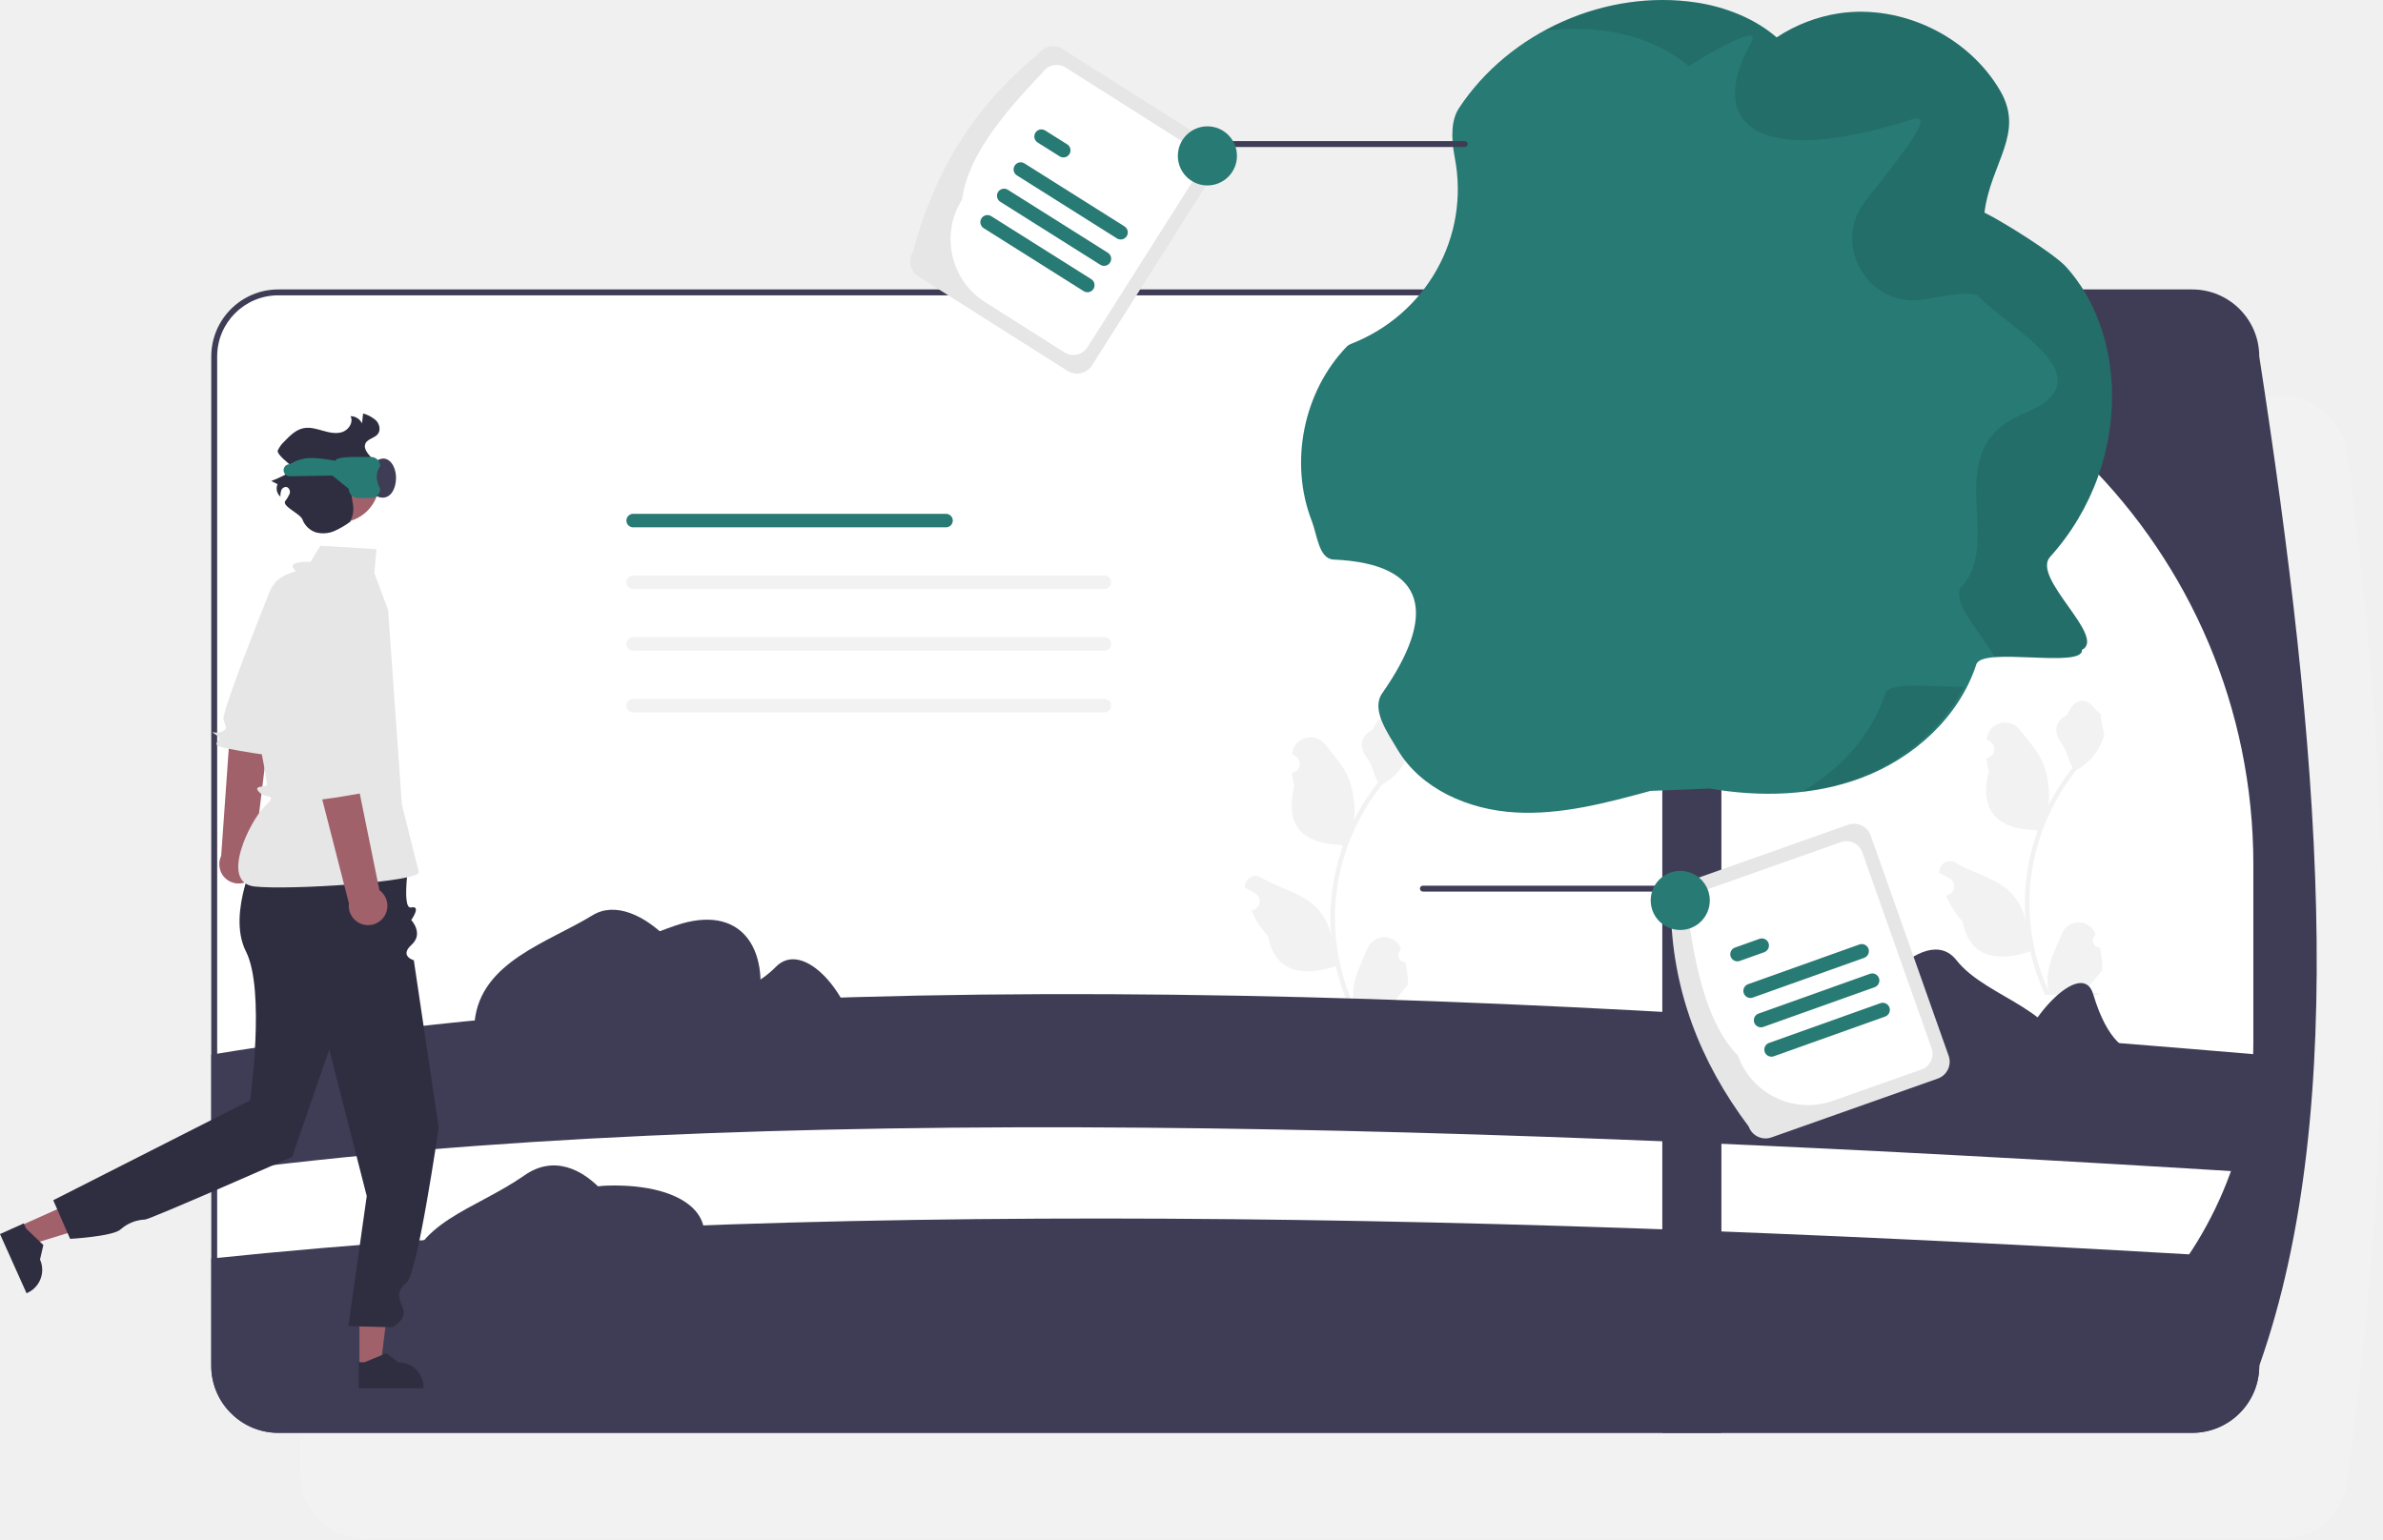
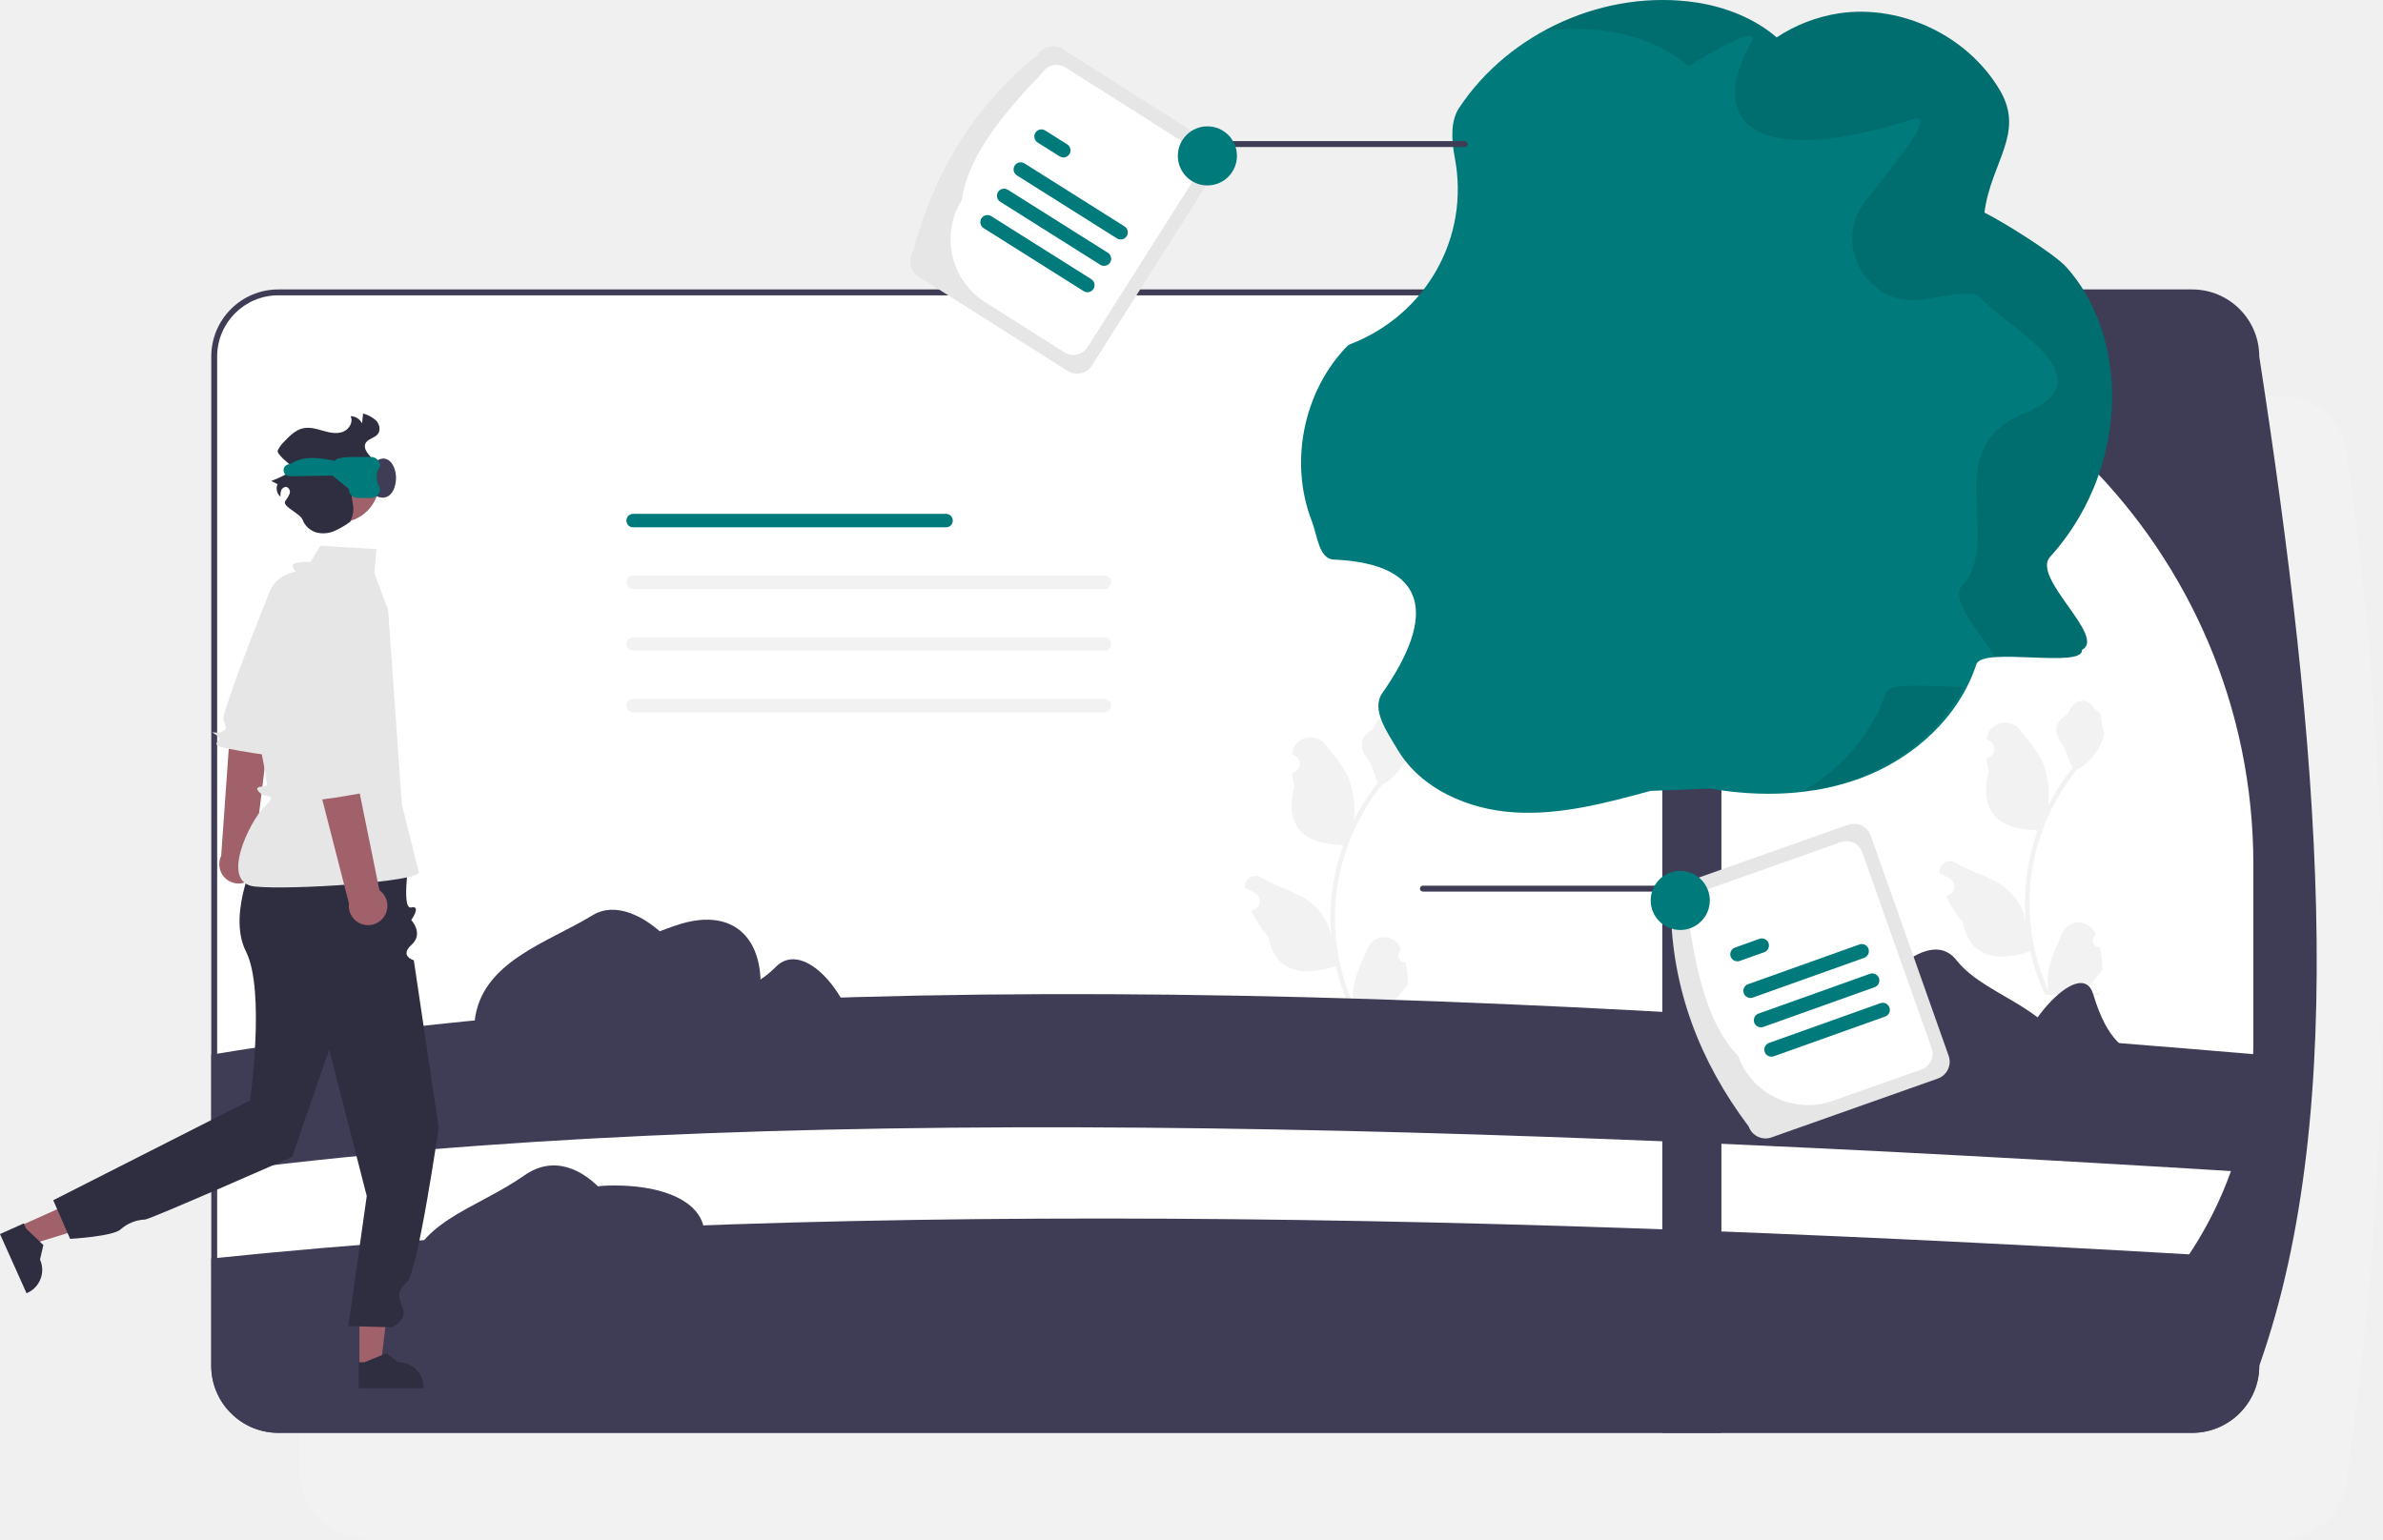
<svg xmlns="http://www.w3.org/2000/svg" width="806.352" height="520.956" viewBox="0 0 806.352 520.956" role="img" artist="Katerina Limpitsouni" source="https://undraw.co/">
  <path d="M968.618,323.478h-647.62a22.717,22.717,0,0,0-22.69,22.69v341.62a22.581,22.581,0,0,0,6.18,15.54c.4.43.82.84,1.25,1.22a22.524,22.524,0,0,0,15.26,5.93h647.62a22.717,22.717,0,0,0,22.69-22.69,1235.16,1235.16,0,0,0,0-341.62A22.717,22.717,0,0,0,968.618,323.478Z" transform="translate(-196.8242 -189.5222)" fill="#f2f2f2" />
  <path d="M938.618,287.478h-647.62a22.717,22.717,0,0,0-22.69,22.69v341.62a22.581,22.581,0,0,0,6.18,15.54c.4.43.82.84,1.25,1.22a22.524,22.524,0,0,0,15.26,5.93h647.62a22.717,22.717,0,0,0,22.69-22.69v-341.62A22.717,22.717,0,0,0,938.618,287.478Z" transform="translate(-196.8242 -189.5222)" fill="#fff" />
  <path d="M672.348,515.138a2.269,2.269,0,0,1-1.645-3.933l.155-.618q-.031-.074-.062-.148a6.094,6.094,0,0,0-11.241.042c-1.839,4.428-4.179,8.864-4.756,13.546a18.029,18.029,0,0,0,.316,6.2,72.281,72.281,0,0,1-6.575-30.021,69.766,69.766,0,0,1,.433-7.783q.358-3.178.995-6.31a73.119,73.119,0,0,1,14.5-30.99,19.459,19.459,0,0,0,8.093-8.397,14.843,14.843,0,0,0,1.35-4.056c-.394.052-1.486-5.949-1.188-6.317-.549-.833-1.532-1.247-2.131-2.06-2.982-4.043-7.091-3.337-9.236,2.157-4.582,2.313-4.627,6.148-1.815,9.837,1.789,2.347,2.035,5.522,3.604,8.035-.162.207-.329.407-.491.614a73.591,73.591,0,0,0-7.681,12.169,30.592,30.592,0,0,0-1.826-14.21c-1.748-4.217-5.025-7.769-7.91-11.415a6.279,6.279,0,0,0-11.184,3.083q-.009.081-.017.161.643.363,1.259.77a3.078,3.078,0,0,1-1.241,5.602l-.063.01a30.628,30.628,0,0,0,.807,4.579c-3.702,14.316,4.29,19.53,15.701,19.764.252.129.497.258.749.381a75.115,75.115,0,0,0-4.043,19.028,71.245,71.245,0,0,0,.052,11.503l-.019-.136a18.826,18.826,0,0,0-6.427-10.87c-4.946-4.063-11.933-5.559-17.268-8.824a3.533,3.533,0,0,0-5.411,3.437l.022.143a20.675,20.675,0,0,1,2.319,1.117q.643.363,1.259.77a3.078,3.078,0,0,1-1.241,5.602l-.063.01c-.045.006-.084.013-.129.019a30.655,30.655,0,0,0,5.639,8.829c2.315,12.497,12.256,13.683,22.89,10.044h.006a75.092,75.092,0,0,0,5.044,14.726h18.02c.065-.2.123-.407.181-.607a20.475,20.475,0,0,1-4.986-.297c1.337-1.641,2.674-3.294,4.011-4.935a1.119,1.119,0,0,0,.084-.097c.678-.84,1.363-1.673,2.041-2.512l0-.001a29.991,29.991,0,0,0-.879-7.64Z" transform="translate(-196.8242 -189.5222)" fill="#f2f2f2" />
  <path d="M961.308,546.478v36.31a22.717,22.717,0,0,1-22.69,22.69h-647.62a22.524,22.524,0,0,1-15.26-5.93c-.43-.38-.85-.79-1.25-1.22a22.581,22.581,0,0,1-6.18-15.54v-36.31C465.46,513.919,707.919,524.941,961.308,546.478Z" transform="translate(-196.8242 -189.5222)" fill="#3f3d56" />
  <path d="M961.308,586.478v36.31a22.717,22.717,0,0,1-22.69,22.69h-647.62a22.524,22.524,0,0,1-15.26-5.93c-.43-.38-.85-.79-1.25-1.22a22.581,22.581,0,0,1-6.18-15.54v-36.31C449.778,562.194,696.726,570.013,961.308,586.478Z" transform="translate(-196.8242 -189.5222)" fill="#fff" />
  <path d="M961.308,615.478v36.31a22.717,22.717,0,0,1-22.69,22.69h-647.62a22.524,22.524,0,0,1-15.26-5.93c-.43-.38-.85-.79-1.25-1.22a22.581,22.581,0,0,1-6.18-15.54v-36.31C464.659,595.087,703.882,599.926,961.308,615.478Z" transform="translate(-196.8242 -189.5222)" fill="#3f3d56" />
  <path d="M907.348,510.138a2.269,2.269,0,0,1-1.645-3.933l.155-.618q-.031-.074-.062-.148a6.094,6.094,0,0,0-11.241.042c-1.839,4.428-4.179,8.864-4.756,13.546a18.029,18.029,0,0,0,.316,6.2,72.281,72.281,0,0,1-6.575-30.021,69.766,69.766,0,0,1,.433-7.783q.358-3.178.995-6.31a73.119,73.119,0,0,1,14.5-30.99,19.459,19.459,0,0,0,8.093-8.397,14.843,14.843,0,0,0,1.35-4.056c-.394.052-1.486-5.949-1.188-6.317-.549-.833-1.532-1.247-2.131-2.06-2.982-4.043-7.091-3.337-9.236,2.157-4.582,2.313-4.627,6.148-1.815,9.837,1.789,2.347,2.035,5.522,3.604,8.035-.162.207-.329.407-.491.614a73.591,73.591,0,0,0-7.681,12.169,30.592,30.592,0,0,0-1.826-14.21c-1.748-4.217-5.025-7.769-7.91-11.415a6.279,6.279,0,0,0-11.184,3.083q-.009.081-.017.161.643.363,1.259.77a3.078,3.078,0,0,1-1.241,5.602l-.063.01a30.628,30.628,0,0,0,.807,4.579c-3.702,14.316,4.29,19.53,15.701,19.764.252.129.497.258.749.381a75.115,75.115,0,0,0-4.043,19.028,71.245,71.245,0,0,0,.052,11.503l-.019-.136a18.826,18.826,0,0,0-6.427-10.87c-4.946-4.063-11.933-5.559-17.268-8.824a3.533,3.533,0,0,0-5.411,3.437l.022.143a20.675,20.675,0,0,1,2.319,1.117q.643.363,1.259.77a3.078,3.078,0,0,1-1.241,5.602l-.063.01c-.045.006-.084.013-.129.019a30.655,30.655,0,0,0,5.639,8.829c2.315,12.497,12.256,13.683,22.89,10.044h.006a75.092,75.092,0,0,0,5.044,14.726h18.02c.065-.2.123-.407.181-.607a20.475,20.475,0,0,1-4.986-.297c1.337-1.641,2.674-3.294,4.011-4.935a1.119,1.119,0,0,0,.084-.097c.678-.84,1.363-1.673,2.041-2.512l0-.001a29.991,29.991,0,0,0-.879-7.64Z" transform="translate(-196.8242 -189.5222)" fill="#f2f2f2" />
  <path d="M895.842,551.503c0,.326-.005.653-.01.974h-65.91a11.009,11.009,0,0,1-8.043-3.483c.024-.458.063-.911.112-1.364,1.939-18.625,26.178-46.7,36.826-33.153S895.842,531.057,895.842,551.503Z" transform="translate(-196.8242 -189.5222)" fill="#3f3d56" />
  <path d="M930.919,551.799c.003.228-.003.455-.007.679H884.972a7.673,7.673,0,0,1-5.606-2.428c.017-.319.044-.635.078-.951,1.351-12.982,21.842-35.889,25.668-23.107C914.862,558.569,930.719,538.992,930.919,551.799Z" transform="translate(-196.8242 -189.5222)" fill="#3f3d56" />
  <path d="M938.618,287.478h-647.62a22.717,22.717,0,0,0-22.69,22.69v341.62a22.581,22.581,0,0,0,6.18,15.54c.4.43.82.84,1.25,1.22a22.524,22.524,0,0,0,15.26,5.93h647.62a22.717,22.717,0,0,0,22.69-22.69c31.111-87.836,20.171-210.865,0-341.62A22.717,22.717,0,0,0,938.618,287.478Zm20.69,254.48A130.52,130.52,0,0,1,828.789,672.478H290.998a20.535,20.535,0,0,1-13.29-4.85,21.375,21.375,0,0,1-2.99-3.1,20.497,20.497,0,0,1-4.41-12.74v-341.62a20.69,20.69,0,0,1,20.69-20.69H766.612c106.424,0,192.697,86.273,192.697,192.697Z" transform="translate(-196.8242 -189.5222)" fill="#3f3d56" />
  <path d="M414.468,627.422c.005.354-.005.708-.01,1.056H343.026a11.931,11.931,0,0,1-8.717-3.775c.026-.496.069-.987.121-1.478,2.101-20.185,22.911-24.041,39.911-35.93C393.472,573.915,414.121,603.726,414.468,627.422Z" transform="translate(-196.8242 -189.5222)" fill="#3f3d56" />
  <path d="M430.308,618.766c-.152.194-.004.493-.007.736H380.512a8.316,8.316,0,0,1-6.076-2.631c.018-.346.048-.688.085-1.03,1.465-14.069,13.365-24.626,27.818-25.043C429.283,590.019,443.139,602.453,430.308,618.766Z" transform="translate(-196.8242 -189.5222)" fill="#3f3d56" />
  <path d="M437.469,539.422c0,.354-.005.707-.011,1.056H366.026a11.931,11.931,0,0,1-8.717-3.775c.026-.496.069-.987.121-1.478,2.101-20.185,24.789-26.661,39.911-35.93S437.469,517.262,437.469,539.422Z" transform="translate(-196.8242 -189.5222)" fill="#3f3d56" />
  <path d="M453.308,530.766a4.051,4.051,0,0,0-.007.736H403.512a8.316,8.316,0,0,1-6.076-2.631c.018-.346.048-.688.085-1.03,1.465-14.069,14.144-20.343,27.818-25.043C447.923,495.034,457.259,511.023,453.308,530.766Z" transform="translate(-196.8242 -189.5222)" fill="#3f3d56" />
  <path d="M487.308,544.742a5.918,5.918,0,0,1-.007.736H437.512a8.316,8.316,0,0,1-6.076-2.631c.018-.346.048-.688.085-1.03,1.465-14.069,17.726-14.689,27.818-25.044C468.689,507.179,485.268,526.086,487.308,544.742Z" transform="translate(-196.8242 -189.5222)" fill="#3f3d56" />
  <rect x="562.484" y="239.956" width="20" height="245" fill="#3f3d56" />
-   <path d="M911.388,319.718c-.74-14.46-5.66-28.98-15.33-39.75-4.22-4.7-22.06-15.72-27.75-18.49,2.16-16.99,13.78-26.79,5.28-41.32-10.79-18.43-33.3-29.24-54.43-26.13a52.688,52.688,0,0,0-21.16,8.16c-7.3-6.38-17.29-10.3-27.02-11.79-30.65-4.7-63.42,9.85-80.48,35.74-2.579,3.913-2.754,9.77-1.41,16.751,5.181,26.907-9.665,53.132-35.203,63.063a3.606,3.606,0,0,0-1.307.837c-14.74,15.25-19.58,39.31-11.87,59.08,1.823,4.68,2.366,12.816,7.367,13.036,32.296,1.422,34.77,19.05,16.456,45.26-3.834,5.487,1.737,13.239,5.207,19.074,7.98,13.43,24.09,20.33,39.69,21.25,15.53.92,30.87-3.19,45.88-7.28l20-.8c17.21,2.97,35.21,2.5,51.52-3.66,17.59-6.65,32.93-20.51,38.75-38.39,1.99-6.11,36.24,1.55,35.73-4.88,8.52-4.35-17.24-24.39-10.79-31.47A81.291,81.291,0,0,0,911.388,319.718Z" transform="translate(-196.8242 -189.5222)" fill="#287a74" />
+   <path d="M911.388,319.718c-.74-14.46-5.66-28.98-15.33-39.75-4.22-4.7-22.06-15.72-27.75-18.49,2.16-16.99,13.78-26.79,5.28-41.32-10.79-18.43-33.3-29.24-54.43-26.13a52.688,52.688,0,0,0-21.16,8.16c-7.3-6.38-17.29-10.3-27.02-11.79-30.65-4.7-63.42,9.85-80.48,35.74-2.579,3.913-2.754,9.77-1.41,16.751,5.181,26.907-9.665,53.132-35.203,63.063a3.606,3.606,0,0,0-1.307.837c-14.74,15.25-19.58,39.31-11.87,59.08,1.823,4.68,2.366,12.816,7.367,13.036,32.296,1.422,34.77,19.05,16.456,45.26-3.834,5.487,1.737,13.239,5.207,19.074,7.98,13.43,24.09,20.33,39.69,21.25,15.53.92,30.87-3.19,45.88-7.28l20-.8c17.21,2.97,35.21,2.5,51.52-3.66,17.59-6.65,32.93-20.51,38.75-38.39,1.99-6.11,36.24,1.55,35.73-4.88,8.52-4.35-17.24-24.39-10.79-31.47A81.291,81.291,0,0,0,911.388,319.718Z" transform="translate(-196.8242 -189.5222)" fill="#007a7a" />
  <path d="M834.821,424.125c-4.604,14.144-15.176,25.756-28.096,33.29a83.623,83.623,0,0,0,19.104-4.667c14.986-5.665,28.315-16.576,35.54-30.735C851.218,422.022,836.122,420.13,834.821,424.125Z" transform="translate(-196.8242 -189.5222)" opacity="0.1" />
  <path d="M890.518,378.008a81.291,81.291,0,0,0,20.87-58.29c-.74-14.46-5.66-28.98-15.33-39.75-4.22-4.7-22.06-15.72-27.75-18.49,2.16-16.99,13.78-26.79,5.28-41.32-10.79-18.43-33.3-29.24-54.43-26.13a52.688,52.688,0,0,0-21.16,8.16c-7.3-6.38-17.29-10.3-27.02-11.79-17.688-2.712-36.077.997-51.75,9.587a78.194,78.194,0,0,1,21.992.18c9.73,1.49,19.72,5.41,27.02,11.79,6.38-4.18,24.871-14.851,21.16-8.16-15.862,28.597,2.886,42.633,54.43,26.13,8.208-2.628-2.766,11.151-15.722,27.505-11.977,15.118,1.278,36.95,20.227,33.355,9.255-1.756,16.543-2.635,17.965-1.05,9.67,10.77,44.652,27.758,15.33,39.75s-6.59,42.63-20.87,58.29c-4.531,4.974,6.823,16.338,11.033,24.171,10.38-.804,29.901,2.398,29.515-2.469C909.828,405.128,884.068,385.088,890.518,378.008Z" transform="translate(-196.8242 -189.5222)" opacity="0.1" />
  <path d="M678.297,491.282h81.433a1,1,0,0,0,0-2H678.297a1,1,0,0,0,0,2Z" transform="translate(-196.8242 -189.5222)" fill="#3f3d56" />
  <path d="M788.548,570.81c-16.511-21.961-26.054-46.519-26.366-74.518a6.041,6.041,0,0,1,3.676-7.702l56.277-19.912a6.041,6.041,0,0,1,7.702,3.676l26.366,74.518a6.041,6.041,0,0,1-3.676,7.702l-56.277,19.912A6.041,6.041,0,0,1,788.548,570.81Z" transform="translate(-196.8242 -189.5222)" fill="#e6e6e6" />
  <path d="M784.901,546.775c-9.93-10.04-14.181-27.948-16.951-47.907a5.658,5.658,0,0,1,3.443-7.213L819.759,474.542a5.658,5.658,0,0,1,7.213,3.443l23.463,66.311a5.658,5.658,0,0,1-3.443,7.213L817.03,562.109A25.202,25.202,0,0,1,784.901,546.775Z" transform="translate(-196.8242 -189.5222)" fill="#fff" />
-   <path d="M827.619,513.706l-37.676,13.448a2.4,2.4,0,1,1-1.614-4.521l37.676-13.448a2.4,2.4,0,0,1,1.614,4.521Z" transform="translate(-196.8242 -189.5222)" fill="#287a74" />
-   <path d="M793.807,511.799l-8.289,2.959a2.4,2.4,0,1,1-1.614-4.521l8.289-2.959a2.4,2.4,0,1,1,1.614,4.521Z" transform="translate(-196.8242 -189.5222)" fill="#287a74" />
-   <path d="M834.714,533.582l-37.676,13.448a2.4,2.4,0,1,1-1.614-4.521l37.676-13.448a2.4,2.4,0,0,1,1.614,4.521Z" transform="translate(-196.8242 -189.5222)" fill="#287a74" />
-   <path d="M831.167,523.644,793.491,537.093a2.4,2.4,0,1,1-1.614-4.521l37.676-13.448a2.4,2.4,0,0,1,1.614,4.521Z" transform="translate(-196.8242 -189.5222)" fill="#287a74" />
-   <circle cx="568.557" cy="304.76" r="10" fill="#287a74" />
+   <path d="M827.619,513.706l-37.676,13.448a2.4,2.4,0,1,1-1.614-4.521l37.676-13.448a2.4,2.4,0,0,1,1.614,4.521Z" transform="translate(-196.8242 -189.5222)" fill="#007a7a" />
+   <path d="M793.807,511.799l-8.289,2.959a2.4,2.4,0,1,1-1.614-4.521l8.289-2.959a2.4,2.4,0,1,1,1.614,4.521Z" transform="translate(-196.8242 -189.5222)" fill="#007a7a" />
+   <path d="M834.714,533.582l-37.676,13.448a2.4,2.4,0,1,1-1.614-4.521l37.676-13.448a2.4,2.4,0,0,1,1.614,4.521Z" transform="translate(-196.8242 -189.5222)" fill="#007a7a" />
+   <path d="M831.167,523.644,793.491,537.093a2.4,2.4,0,1,1-1.614-4.521l37.676-13.448a2.4,2.4,0,0,1,1.614,4.521Z" transform="translate(-196.8242 -189.5222)" fill="#007a7a" />
+   <circle cx="568.557" cy="304.76" r="10" fill="#007a7a" />
  <path d="M692.466,239.282H611.033a1,1,0,0,1,0-2h81.433a1,1,0,0,1,0,2Z" transform="translate(-196.8242 -189.5222)" fill="#3f3d56" />
  <path d="M505.727,274.754c7.072-26.55,20.491-49.224,42.316-66.764a6.041,6.041,0,0,1,8.327-1.866l50.421,31.958a6.041,6.041,0,0,1,1.866,8.327L566.342,313.173a6.041,6.041,0,0,1-8.327,1.866l-50.422-31.958A6.041,6.041,0,0,1,505.727,274.754Z" transform="translate(-196.8242 -189.5222)" fill="#e6e6e6" />
  <path d="M522.376,257.04c1.762-14.011,13.22-28.415,27.205-42.922a5.658,5.658,0,0,1,7.799-1.748l43.333,27.465a5.658,5.658,0,0,1,1.748,7.799l-37.656,59.411a5.658,5.658,0,0,1-7.799,1.748L530.162,291.779A25.202,25.202,0,0,1,522.376,257.04Z" transform="translate(-196.8242 -189.5222)" fill="#fff" />
-   <path d="M574.768,270.209,540.92,248.886a2.4,2.4,0,1,1,2.559-4.062l33.848,21.322a2.4,2.4,0,1,1-2.559,4.062Z" transform="translate(-196.8242 -189.5222)" fill="#287a74" />
-   <path d="M555.382,242.44l-7.447-4.691a2.4,2.4,0,0,1,2.559-4.062l7.447,4.691a2.4,2.4,0,0,1-2.559,4.062Z" transform="translate(-196.8242 -189.5222)" fill="#287a74" />
-   <path d="M563.519,288.065l-33.848-21.322a2.4,2.4,0,0,1,2.559-4.062l33.848,21.322a2.4,2.4,0,1,1-2.559,4.062Z" transform="translate(-196.8242 -189.5222)" fill="#287a74" />
-   <path d="M569.143,279.137l-33.848-21.322a2.4,2.4,0,0,1,2.559-4.062l33.848,21.322a2.4,2.4,0,1,1-2.559,4.062Z" transform="translate(-196.8242 -189.5222)" fill="#287a74" />
-   <circle cx="408.557" cy="52.76" r="10" fill="#287a74" />
-   <path d="M516.945,368.001H411.068a2.283,2.283,0,1,1,0-4.566H516.945a2.283,2.283,0,0,1,0,4.566Z" transform="translate(-196.8242 -189.5222)" fill="#287a74" />
+   <path d="M574.768,270.209,540.92,248.886a2.4,2.4,0,1,1,2.559-4.062l33.848,21.322a2.4,2.4,0,1,1-2.559,4.062Z" transform="translate(-196.8242 -189.5222)" fill="#007a7a" />
+   <path d="M555.382,242.44l-7.447-4.691a2.4,2.4,0,0,1,2.559-4.062l7.447,4.691a2.4,2.4,0,0,1-2.559,4.062Z" transform="translate(-196.8242 -189.5222)" fill="#007a7a" />
+   <path d="M563.519,288.065l-33.848-21.322a2.4,2.4,0,0,1,2.559-4.062l33.848,21.322a2.4,2.4,0,1,1-2.559,4.062Z" transform="translate(-196.8242 -189.5222)" fill="#007a7a" />
+   <path d="M569.143,279.137l-33.848-21.322a2.4,2.4,0,0,1,2.559-4.062l33.848,21.322a2.4,2.4,0,1,1-2.559,4.062Z" transform="translate(-196.8242 -189.5222)" fill="#007a7a" />
+   <circle cx="408.557" cy="52.76" r="10" fill="#007a7a" />
+   <path d="M516.945,368.001H411.068a2.283,2.283,0,1,1,0-4.566H516.945a2.283,2.283,0,0,1,0,4.566Z" transform="translate(-196.8242 -189.5222)" fill="#007a7a" />
  <path d="M570.541,388.875H411.068a2.283,2.283,0,1,1,0-4.566H570.541a2.283,2.283,0,0,1,0,4.566Z" transform="translate(-196.8242 -189.5222)" fill="#f2f2f2" />
  <path d="M570.544,405.179h-159.48a2.285,2.285,0,0,0,0,4.57h159.48a2.285,2.285,0,0,0,0-4.57Z" transform="translate(-196.8242 -189.5222)" fill="#f2f2f2" />
  <path d="M570.541,430.623H411.068a2.283,2.283,0,1,1,0-4.566H570.541a2.283,2.283,0,0,1,0,4.566Z" transform="translate(-196.8242 -189.5222)" fill="#f2f2f2" />
  <path d="M282.87,478.219l4.805-39.536-13.077-.94-2.933,41.458a6.532,6.532,0,1,0,11.205-.981Z" transform="translate(-196.8242 -189.5222)" fill="#a0616a" />
  <path d="M299.662,383.162l0,0a10.989,10.989,0,0,0-11.696,6.826c-5.497,13.817-16.099,40.928-15.524,43.037.775,2.841,1.55,3.099-.516,4.133s-4.908-.774-2.066,1.034-.775,2.325.517,3.616,22.731,4.129,22.731,4.129-4.734-14.396-3.144-16.497,6.757.482,4.174-2.101-4.989-3.296-1.978-4.489,5.648-2.513,5.648-2.513l10.294-21.539A10.995,10.995,0,0,0,299.662,383.162Z" transform="translate(-196.8242 -189.5222)" fill="#e6e6e6" />
  <polygon points="121.63 462.438 128.77 462.437 132.166 434.897 121.628 434.897 121.63 462.438" fill="#a0616a" />
  <path d="M318.203,659.409l21.957-.001V659.13a8.547,8.547,0,0,0-8.546-8.546h-.001l-4.011-3.043-7.483,3.043-1.917 0Z" transform="translate(-196.8242 -189.5222)" fill="#2f2e41" />
  <polygon points="6.899 414.859 9.821 421.374 36.341 413.204 32.028 403.589 6.899 414.859" fill="#a0616a" />
  <path d="M196.824,607.2l8.985,20.034.253-.114a8.547,8.547,0,0,0,4.301-11.295l-0-0,1.135-4.905-5.839-5.583-.784-1.749Z" transform="translate(-196.8242 -189.5222)" fill="#2f2e41" />
  <circle cx="114.696" cy="163.251" r="13.617" fill="#a0616a" />
  <path d="M335.722,478.953l-51.458-1.634s-10.888,21.07-4.219,34.222,1.389,50.412,1.389,50.412l-66.598,33.801,5.718,13.069s14.702-.817,17.153-3.267a13.203,13.203,0,0,1,8.168-3.267c1.634,0,49.825-21.237,49.825-21.237L308.219,544.779l12.704,49.548-6.229,44.029,14.871.391s5.129-2.577,3.601-6.449-2.318-5.557,1.344-8.798,10.755-52.327,10.755-52.327l-8.412-56.639s-5.01-1.41-.777-5.233-.093-8.385-.093-8.385,3.58-5.064-.047-4.251-.214-19.346-.214-19.346" transform="translate(-196.8242 -189.5222)" fill="#2f2e41" />
  <path d="M324.221,375.399l-19-1.177-3.322,5.499s-7.48-.418-5.846,2.032.684.444-1.7,2.264-5.603,2.143-3.994,3.615c.235.215.14.85-.193,1.778a105.082,105.082,0,0,0-4.681,55.777c1.117,5.685,1.829,9.833,1.583,10.078-.817.817-4.901,0-2.45,2.45s6.534,0,1.634,4.901-15.191,25.654-3.267,26.954,56.359-1.634,55.542-4.901L332.808,461.8l-4.656-65.805L323.486,383.426Z" transform="translate(-196.8242 -189.5222)" fill="#e6e6e6" />
  <path d="M325.214,490.827l-7.938-39.028-12.704,3.241,10.321,40.259a6.532,6.532,0,1,0,10.321-4.473Z" transform="translate(-196.8242 -189.5222)" fill="#a0616a" />
  <path d="M311.1,395.336l0,0a10.989,10.989,0,0,0-8.939,10.173c-.848,14.846-2.338,43.918-1.125,45.738,1.634,2.45,2.45,2.45.817,4.084s-4.901.817-1.634,1.634,0,2.45,1.634,3.267,22.87-3.267,22.87-3.267-9.042-12.162-8.197-14.657,6.563-1.679,3.296-3.312-5.775-1.55-3.296-3.634,4.564-4.169,4.564-4.169l2.958-23.689A10.995,10.995,0,0,0,311.1,395.336Z" transform="translate(-196.8242 -189.5222)" fill="#e6e6e6" />
  <path d="M315.625,365.895a28.435,28.435,0,0,1-5.539,3.302,9.555,9.555,0,0,1-6.316.523,7.214,7.214,0,0,1-4.588-4.348c-.75-2.051-7.018-4.447-5.836-6.283a10.361,10.361,0,0,0,1.464-2.402,1.82,1.82,0,0,0-.968-2.331,1.7,1.7,0,0,0-1.821,1.049,4.964,4.964,0,0,0-.284,2.241,3.65,3.65,0,0,1-1.001-4.259l-2.118-1.064c1.828-.712,8.786-3.597,7.24-4.805-1.308-1.022-5.519-4.34-5.049-5.536a9.944,9.944,0,0,1,2.269-3.084c1.826-1.906,3.817-3.907,6.402-4.442,2.209-.457,4.472.242,6.642.858s4.518,1.153,6.642.396,3.737-3.337,2.674-5.326a4.247,4.247,0,0,1,3.884,2.444l.364-3.35a10.715,10.715,0,0,1,4.382,2.343c1.159,1.206,1.652,3.23.642,4.563-1.12,1.477-3.624,1.646-4.287,3.377-.582,1.519.679,3.055,1.731,4.295s1.972,3.165.868,4.359c-.914.988-2.518.674-3.821,1.012-1.965.51-3.174,2.581-3.431,4.595a24.851,24.851,0,0,0,.452,6.055,8.826,8.826,0,0,1-.897,5.897" transform="translate(-196.8242 -189.5222)" fill="#2f2e41" />
  <path d="M324.308,357.478h0c-1.392,0-2.935-.54-2.935-1.932v-8.843c0-1.392,1.543-1.224,2.935-1.224h0c3.471-2.326,6.412,1.066,6.529,5.646h0C330.797,356.066,328.08,359.224,324.308,357.478Z" transform="translate(-196.8242 -189.5222)" fill="#3f3d56" />
-   <path d="M322.37,344.181h-4.445c-1.486,0-7.323-.102-7.617,1.297-7.844-1.389-10.927-1.426-15.481,1.154a2.042,2.042,0,1,0,0,4.084l14.481-.238,5.53,4.502a3.087,3.087,0,0,0,3.087,3.087h4.445A3.087,3.087,0,0,0,325.457,354.98c-1.424-2.751-1.66-5.352,0-7.712A3.087,3.087,0,0,0,322.37,344.181Z" transform="translate(-196.8242 -189.5222)" fill="#287a74" />
+   <path d="M322.37,344.181h-4.445c-1.486,0-7.323-.102-7.617,1.297-7.844-1.389-10.927-1.426-15.481,1.154a2.042,2.042,0,1,0,0,4.084l14.481-.238,5.53,4.502a3.087,3.087,0,0,0,3.087,3.087h4.445A3.087,3.087,0,0,0,325.457,354.98c-1.424-2.751-1.66-5.352,0-7.712A3.087,3.087,0,0,0,322.37,344.181Z" transform="translate(-196.8242 -189.5222)" fill="#007a7a" />
</svg>
